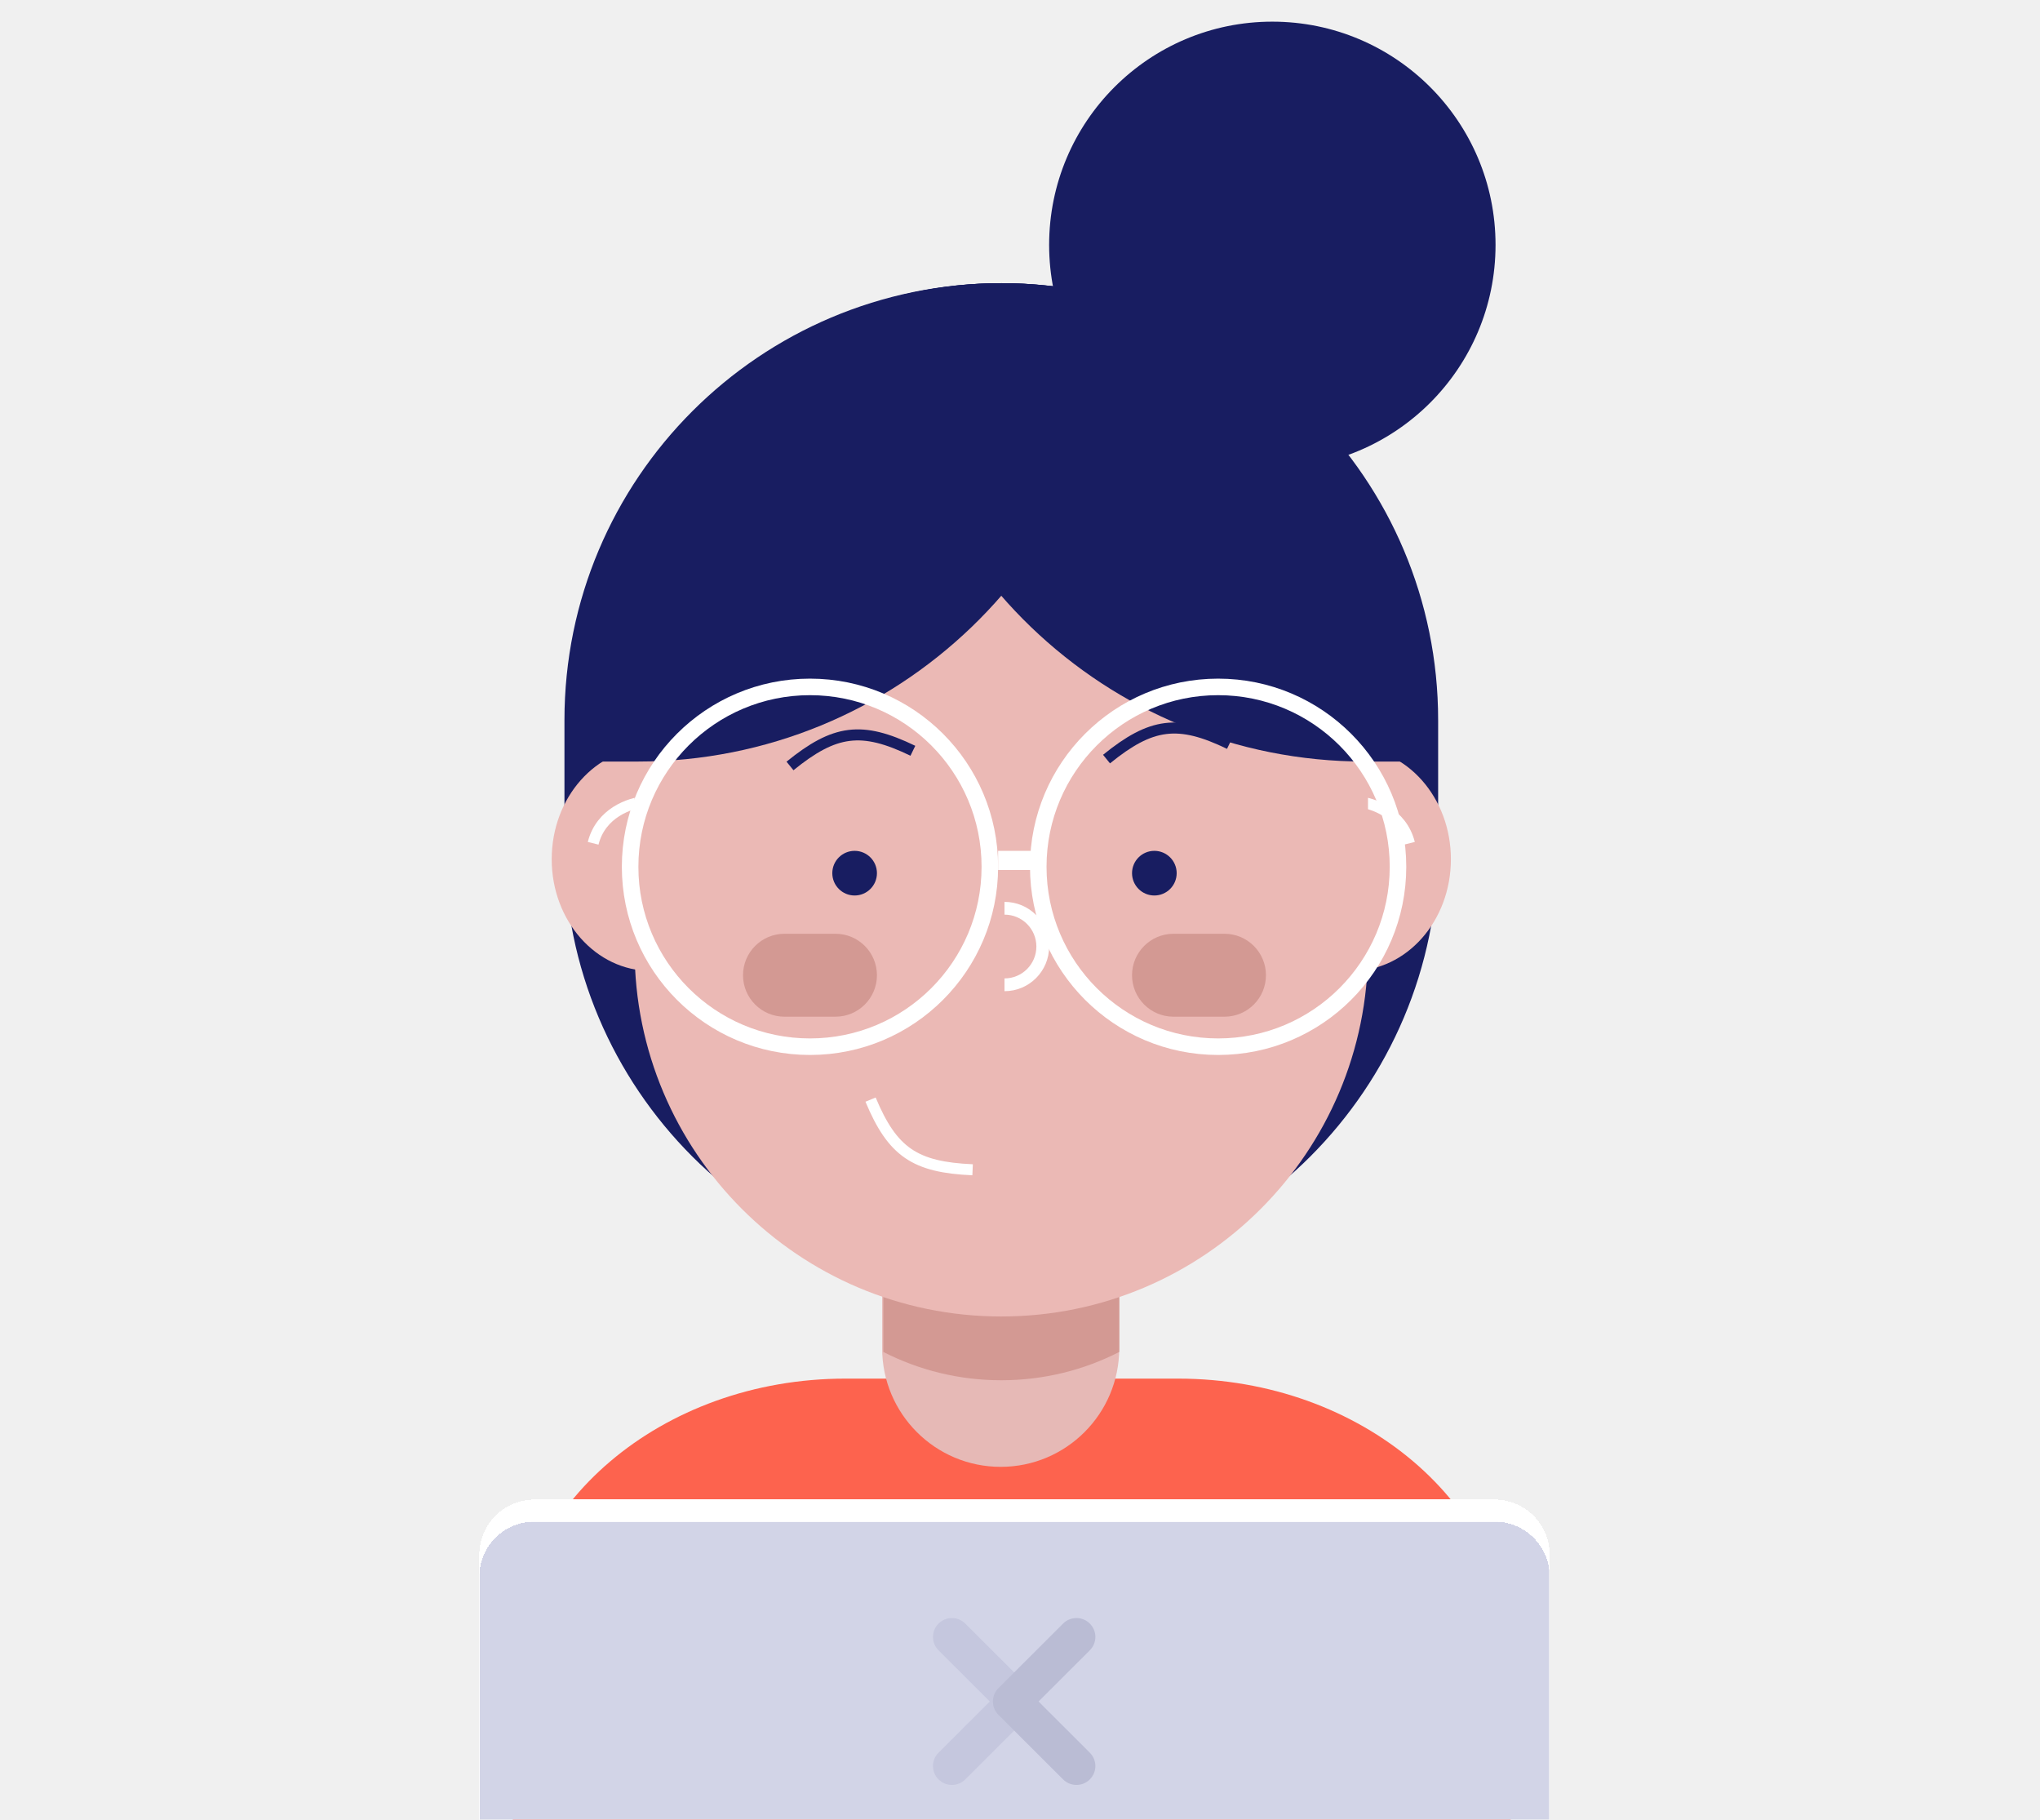
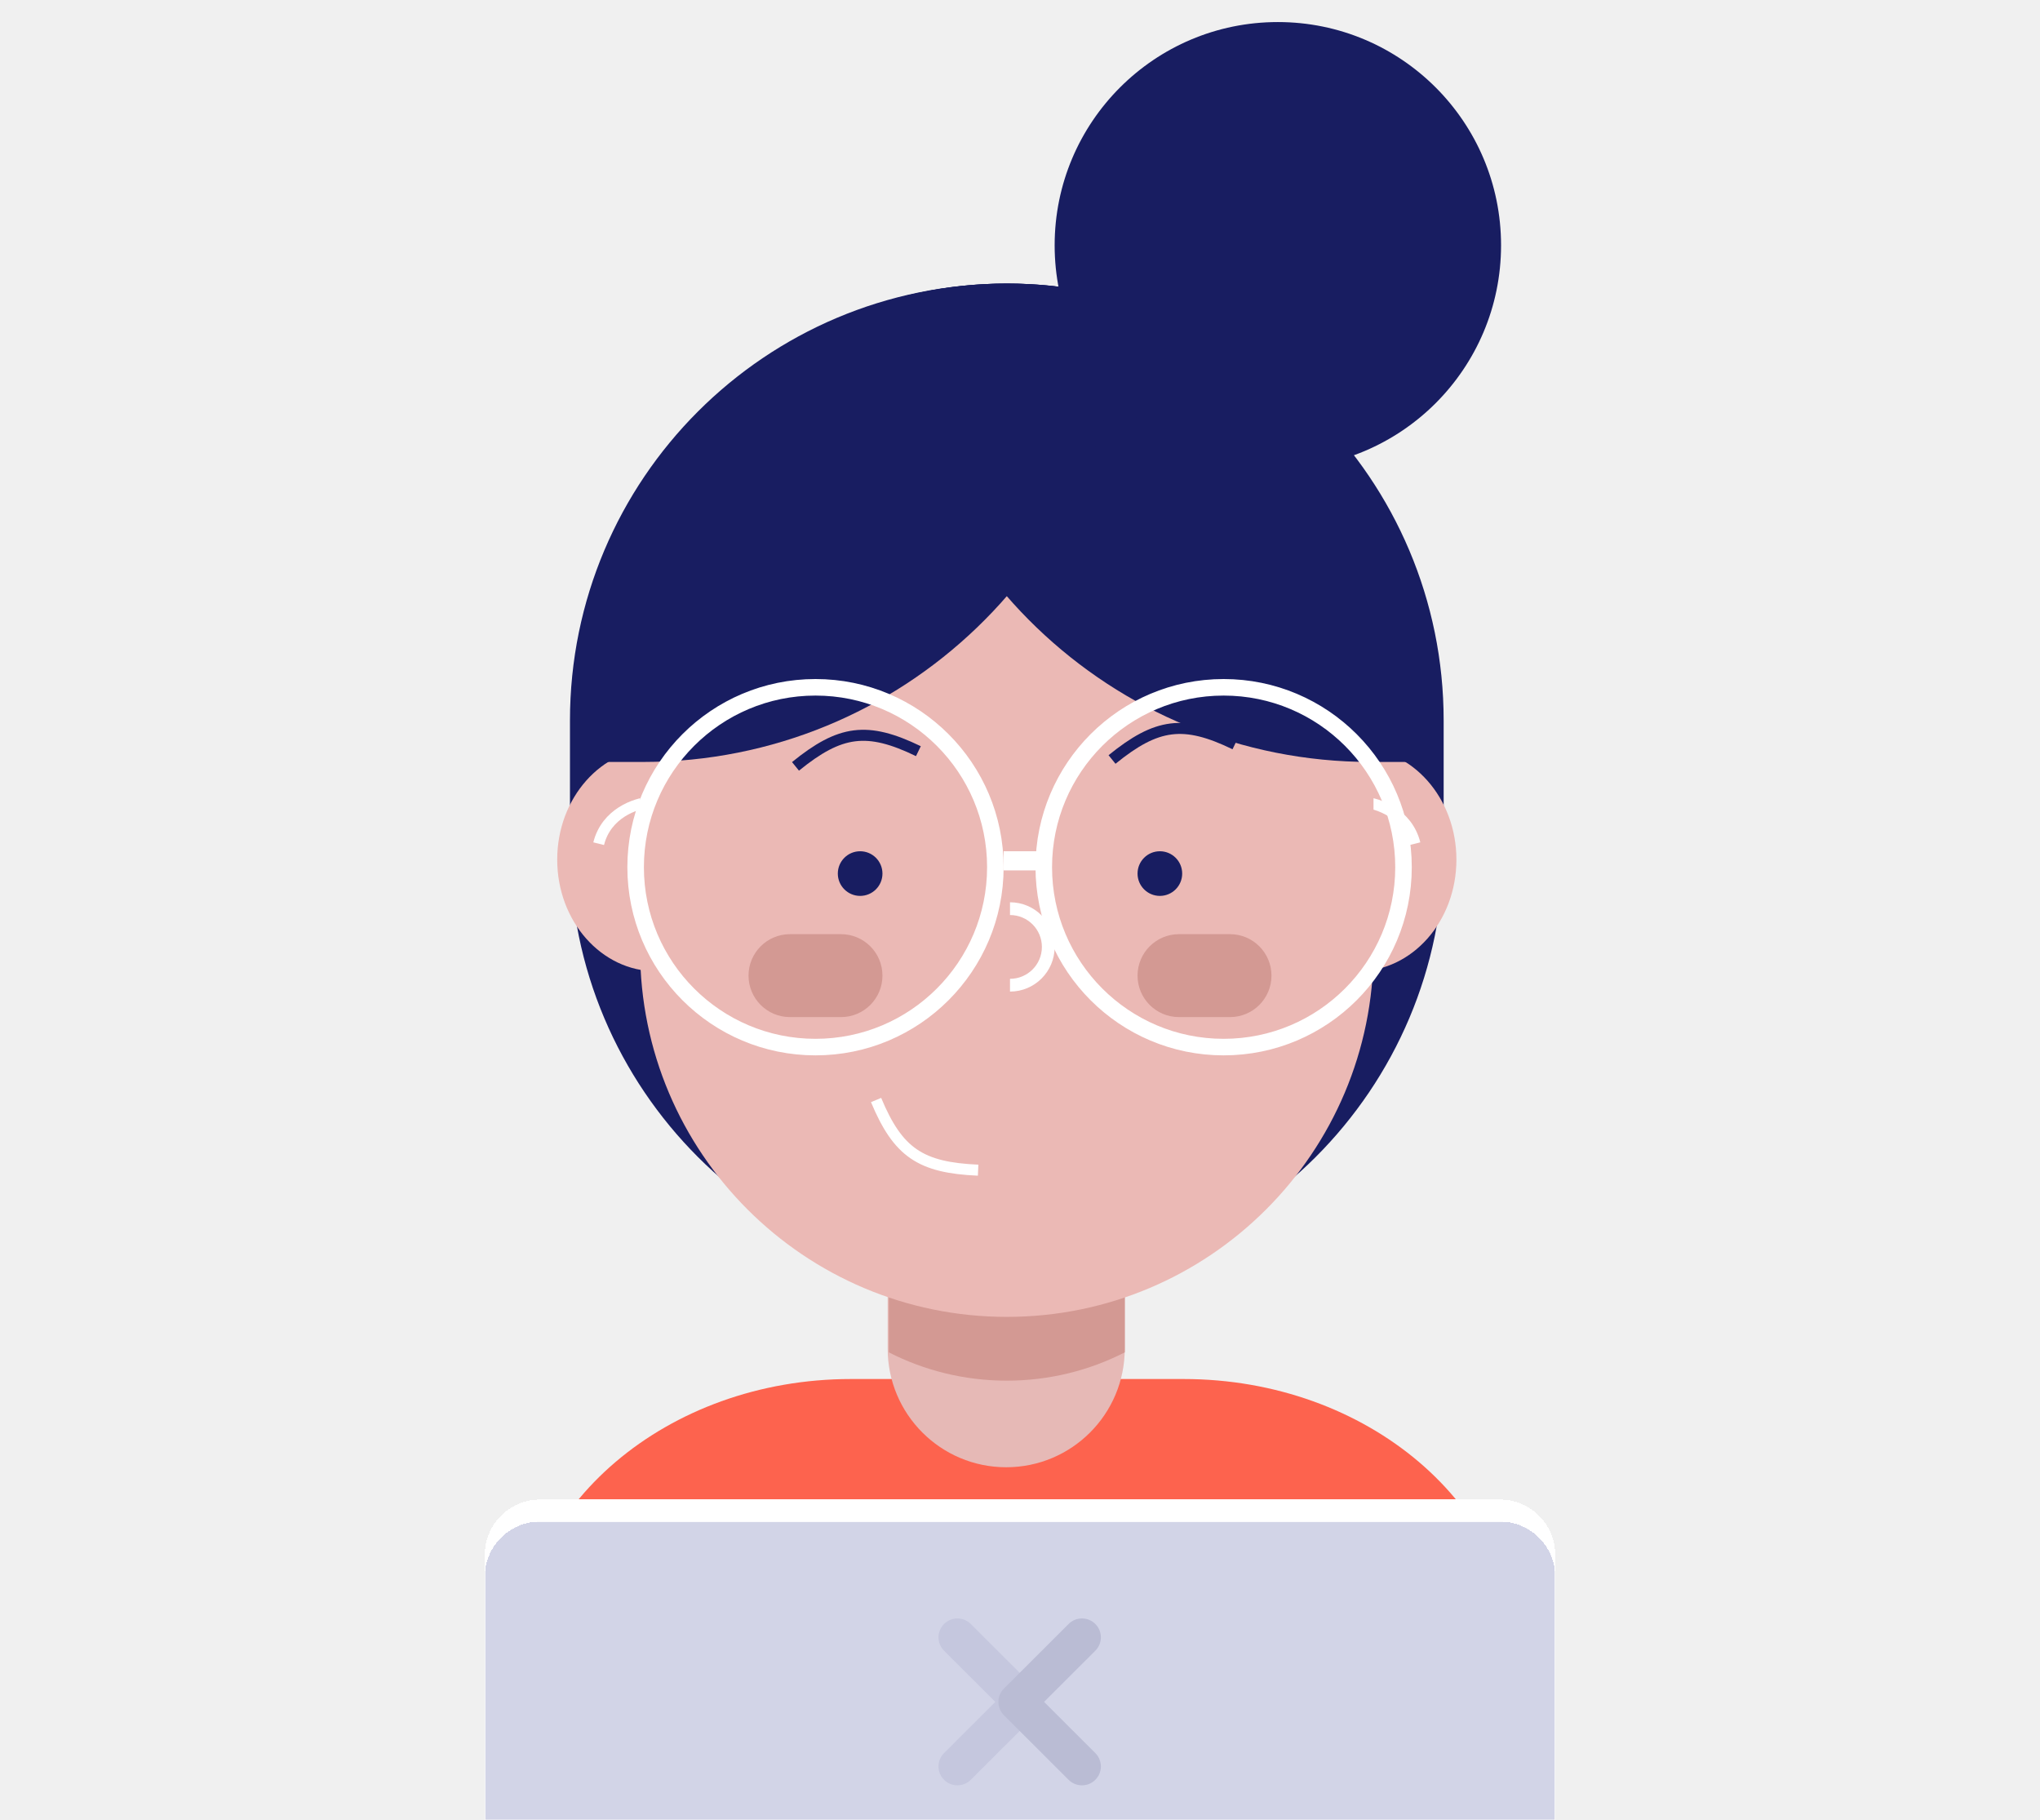
<svg xmlns="http://www.w3.org/2000/svg" width="370" height="330" viewBox="0 0 370 330" fill="none">
-   <g clip-path="url(#clip0)">
-     <rect x="102.376" y="51.351" width="158.463" height="181.597" rx="79.232" fill="#181D61" />
-     <path d="M153.333 250C120.012 250 93 272.96 93 301.282V330H274V301.282C274 272.96 246.988 250 213.667 250H153.333Z" fill="#FD634E" />
-     <g filter="url(#filter0_i)">
-       <path d="M87 282C87 276.477 91.477 272 97 272H271C276.523 272 281 276.477 281 282V330H87V282Z" fill="#D2D4E7" />
-     </g>
-     <path d="M170.224 294.422C171.563 293.084 173.735 293.084 175.075 294.422L186.799 306.128C188.139 307.466 188.139 309.634 186.799 310.972L175.075 322.678C173.735 324.016 171.563 324.016 170.224 322.678C168.884 321.341 168.884 319.172 170.224 317.834L179.522 308.55L170.224 299.266C168.884 297.928 168.884 295.76 170.224 294.422Z" fill="#C5C7DE" />
-     <path d="M197.664 294.422C196.324 293.084 194.152 293.084 192.813 294.422L181.089 306.128C179.749 307.466 179.749 309.634 181.089 310.972L192.813 322.678C194.152 324.016 196.324 324.016 197.664 322.678C199.004 321.341 199.004 319.172 197.664 317.834L188.366 308.55L197.664 299.266C199.004 297.928 199.004 295.76 197.664 294.422Z" fill="#BABCD4" />
-     <path d="M160 150.5C160 138.626 169.626 129 181.5 129C193.374 129 203 138.626 203 150.5V244.5C203 256.374 193.374 266 181.5 266C169.626 266 160 256.374 160 244.5V150.5Z" fill="#E6B9B6" />
-     <path fill-rule="evenodd" clip-rule="evenodd" d="M203.007 245.164C196.587 248.446 189.314 250.297 181.608 250.297C173.903 250.297 166.63 248.446 160.21 245.164V146.776C160.21 134.958 169.791 125.377 181.609 125.377C193.427 125.377 203.007 134.958 203.007 146.776V245.164Z" fill="#D39993" />
-     <ellipse cx="245.225" cy="155.814" rx="17.928" ry="20.242" fill="#EBB9B5" />
-     <path d="M246.382 145.404C248.888 145.597 254.247 147.37 255.635 152.922" stroke="white" stroke-width="2" />
-     <ellipse rx="17.928" ry="20.242" transform="matrix(-1 0 0 1 117.992 155.814)" fill="#EBB9B5" />
-     <path d="M116.835 145.404C114.329 145.597 108.97 147.37 107.582 152.922" stroke="white" stroke-width="2" />
-     <rect x="115.1" y="64.074" width="133.017" height="174.657" rx="66.508" fill="#EBB9B5" />
-     <path d="M157.897 199.404C161.869 208.926 165.949 211.673 176.404 212.127" stroke="white" stroke-width="2" />
-     <path d="M165.571 136.145C156.282 131.654 151.407 132.306 143.282 138.9" stroke="#181D61" stroke-width="2" />
-     <path d="M222.982 134.898C213.693 130.408 208.817 131.059 200.693 137.654" stroke="#181D61" stroke-width="2" />
-     <path d="M257.37 138.101H247.538C200.521 138.101 162.182 100.944 160.283 54.393C167.048 52.413 174.204 51.351 181.608 51.351C223.45 51.351 257.37 85.27 257.37 127.112V138.101Z" fill="#181D61" />
-     <path d="M105.847 138.101H115.678C162.696 138.101 201.034 100.944 202.933 54.393C196.169 52.413 189.013 51.351 181.608 51.351C139.766 51.351 105.847 85.27 105.847 127.112V138.101Z" fill="#181D61" />
-     <circle cx="209.368" cy="158.342" r="4.048" fill="#181D61" />
-     <circle cx="155.005" cy="158.342" r="4.048" fill="#181D61" />
-     <rect x="205.32" y="169.331" width="24.29" height="15.037" rx="7.518" fill="#D39993" />
-     <rect x="134.763" y="169.331" width="24.29" height="15.037" rx="7.518" fill="#D39993" />
-     <path d="M182.187 163.547C186.659 163.547 190.284 167.172 190.284 171.644C190.284 176.116 186.659 179.741 182.187 179.741V177.427C185.381 177.427 187.97 174.838 187.97 171.644C187.97 168.45 185.381 165.861 182.187 165.861V163.547Z" fill="white" />
-     <circle cx="230.767" cy="44.411" r="40.483" fill="#181D61" />
-     <circle cx="220.935" cy="157.186" r="32.622" stroke="white" stroke-width="3" />
-     <circle cx="146.908" cy="157.186" r="32.622" stroke="white" stroke-width="3" />
-     <rect x="181.03" y="154.294" width="6.94" height="3.47" fill="white" />
+   <rect x="103.376" y="51.423" width="158.463" height="181.597" rx="79.232" fill="#181D61" />
+   <path d="M154.333 250.073C121.012 250.073 94 273.032 94 301.355V310H275V301.355C275 273.032 247.988 250.073 214.667 250.073H154.333Z" fill="#FD634E" />
+   <g filter="url(#filter0_i)">
+     <path d="M88 282C88 276.477 92.477 272 98 272H272C277.523 272 282 276.477 282 282V330H88V282Z" fill="#D2D4E7" />
  </g>
+   <path d="M171.224 294.495C172.563 293.157 174.735 293.157 176.075 294.495L187.799 306.201C189.139 307.538 189.139 309.707 187.799 311.045L176.075 322.751C174.735 324.089 172.563 324.089 171.224 322.751C169.884 321.413 169.884 319.245 171.224 317.907L180.522 308.623L171.224 299.339C169.884 298.001 169.884 295.832 171.224 294.495Z" fill="#C5C7DE" />
+   <path d="M198.664 294.495C197.324 293.157 195.152 293.157 193.813 294.495L182.089 306.201C180.749 307.538 180.749 309.707 182.089 311.045L193.813 322.751C195.152 324.089 197.324 324.089 198.664 322.751C200.004 321.413 200.004 319.245 198.664 317.907L189.366 308.623L198.664 299.339C200.004 298.001 200.004 295.832 198.664 294.495Z" fill="#BABCD4" />
+   <path d="M161 150.573C161 138.699 170.626 129.073 182.5 129.073V129.073C194.374 129.073 204 138.699 204 150.573V244.573C204 256.447 194.374 266.073 182.5 266.073V266.073C170.626 266.073 161 256.447 161 244.573V150.573Z" fill="#E6B9B6" />
+   <path fill-rule="evenodd" clip-rule="evenodd" d="M204.007 245.237C197.587 248.519 190.314 250.37 182.608 250.37C174.903 250.37 167.63 248.519 161.21 245.237V146.848C161.21 135.03 170.791 125.45 182.609 125.45C194.427 125.45 204.007 135.03 204.007 146.848V245.237Z" fill="#D39993" />
+   <ellipse cx="246.225" cy="155.886" rx="17.928" ry="20.242" fill="#EBB9B5" />
+   <path d="M247.382 145.476C249.888 145.669 255.247 147.443 256.635 152.995" stroke="white" stroke-width="2" />
+   <ellipse rx="17.928" ry="20.242" transform="matrix(-1 0 0 1 118.992 155.886)" fill="#EBB9B5" />
+   <path d="M117.835 145.476C115.329 145.669 109.97 147.443 108.582 152.995" stroke="white" stroke-width="2" />
+   <rect x="116.1" y="64.147" width="133.017" height="174.657" rx="66.508" fill="#EBB9B5" />
+   <path d="M158.897 199.477C162.869 208.999 166.949 211.745 177.404 212.2" stroke="white" stroke-width="2" />
+   <path d="M166.571 136.217C157.282 131.727 152.407 132.378 144.282 138.973" stroke="#181D61" stroke-width="2" />
+   <path d="M223.982 134.971C214.693 130.481 209.817 131.132 201.693 137.727" stroke="#181D61" stroke-width="2" />
+   <path d="M258.37 138.173H248.538C201.521 138.173 163.182 101.017 161.283 54.466C168.048 52.486 175.204 51.423 182.608 51.423C224.45 51.423 258.37 85.343 258.37 127.185V138.173Z" fill="#181D61" />
+   <path d="M106.847 138.173H116.678C163.696 138.173 202.035 101.017 203.933 54.466C197.169 52.486 190.013 51.423 182.608 51.423C140.766 51.423 106.847 85.343 106.847 127.185V138.173Z" fill="#181D61" />
+   <circle cx="210.368" cy="158.415" r="4.048" fill="#181D61" />
+   <circle cx="156.005" cy="158.415" r="4.048" fill="#181D61" />
+   <rect x="206.32" y="169.403" width="24.29" height="15.037" rx="7.518" fill="#D39993" />
+   <rect x="135.763" y="169.403" width="24.29" height="15.037" rx="7.518" fill="#D39993" />
+   <path d="M183.187 163.62C187.659 163.62 191.284 167.245 191.284 171.717C191.284 176.188 187.659 179.813 183.187 179.813V177.5C186.381 177.5 188.97 174.911 188.97 171.717C188.97 168.522 186.381 165.933 183.187 165.933V163.62Z" fill="white" />
+   <circle cx="231.767" cy="44.483" r="40.483" fill="#181D61" />
+   <circle cx="221.935" cy="157.258" r="32.622" stroke="white" stroke-width="3" />
+   <circle cx="147.908" cy="157.258" r="32.622" stroke="white" stroke-width="3" />
+   <rect x="182.03" y="154.367" width="6.94" height="3.47" fill="white" />
  <defs>
-     <filter id="filter0_i" x="87" y="272" width="194" height="58" filterUnits="userSpaceOnUse" color-interpolation-filters="sRGB">
+     <filter id="filter0_i" x="88" y="272" width="194" height="58" filterUnits="userSpaceOnUse" color-interpolation-filters="sRGB">
      <feFlood flood-opacity="0" result="BackgroundImageFix" />
      <feBlend mode="normal" in="SourceGraphic" in2="BackgroundImageFix" result="shape" />
      <feColorMatrix in="SourceAlpha" type="matrix" values="0 0 0 0 0 0 0 0 0 0 0 0 0 0 0 0 0 0 127 0" result="hardAlpha" />
      <feOffset dy="4" />
      <feComposite in2="hardAlpha" operator="arithmetic" k2="-1" k3="1" />
      <feColorMatrix type="matrix" values="0 0 0 0 1 0 0 0 0 1 0 0 0 0 1 0 0 0 1 0" />
      <feBlend mode="normal" in2="shape" result="effect1_innerShadow" />
    </filter>
-     <clipPath id="clip0">
-       <rect width="370" height="330" fill="white" />
-     </clipPath>
  </defs>
</svg>
